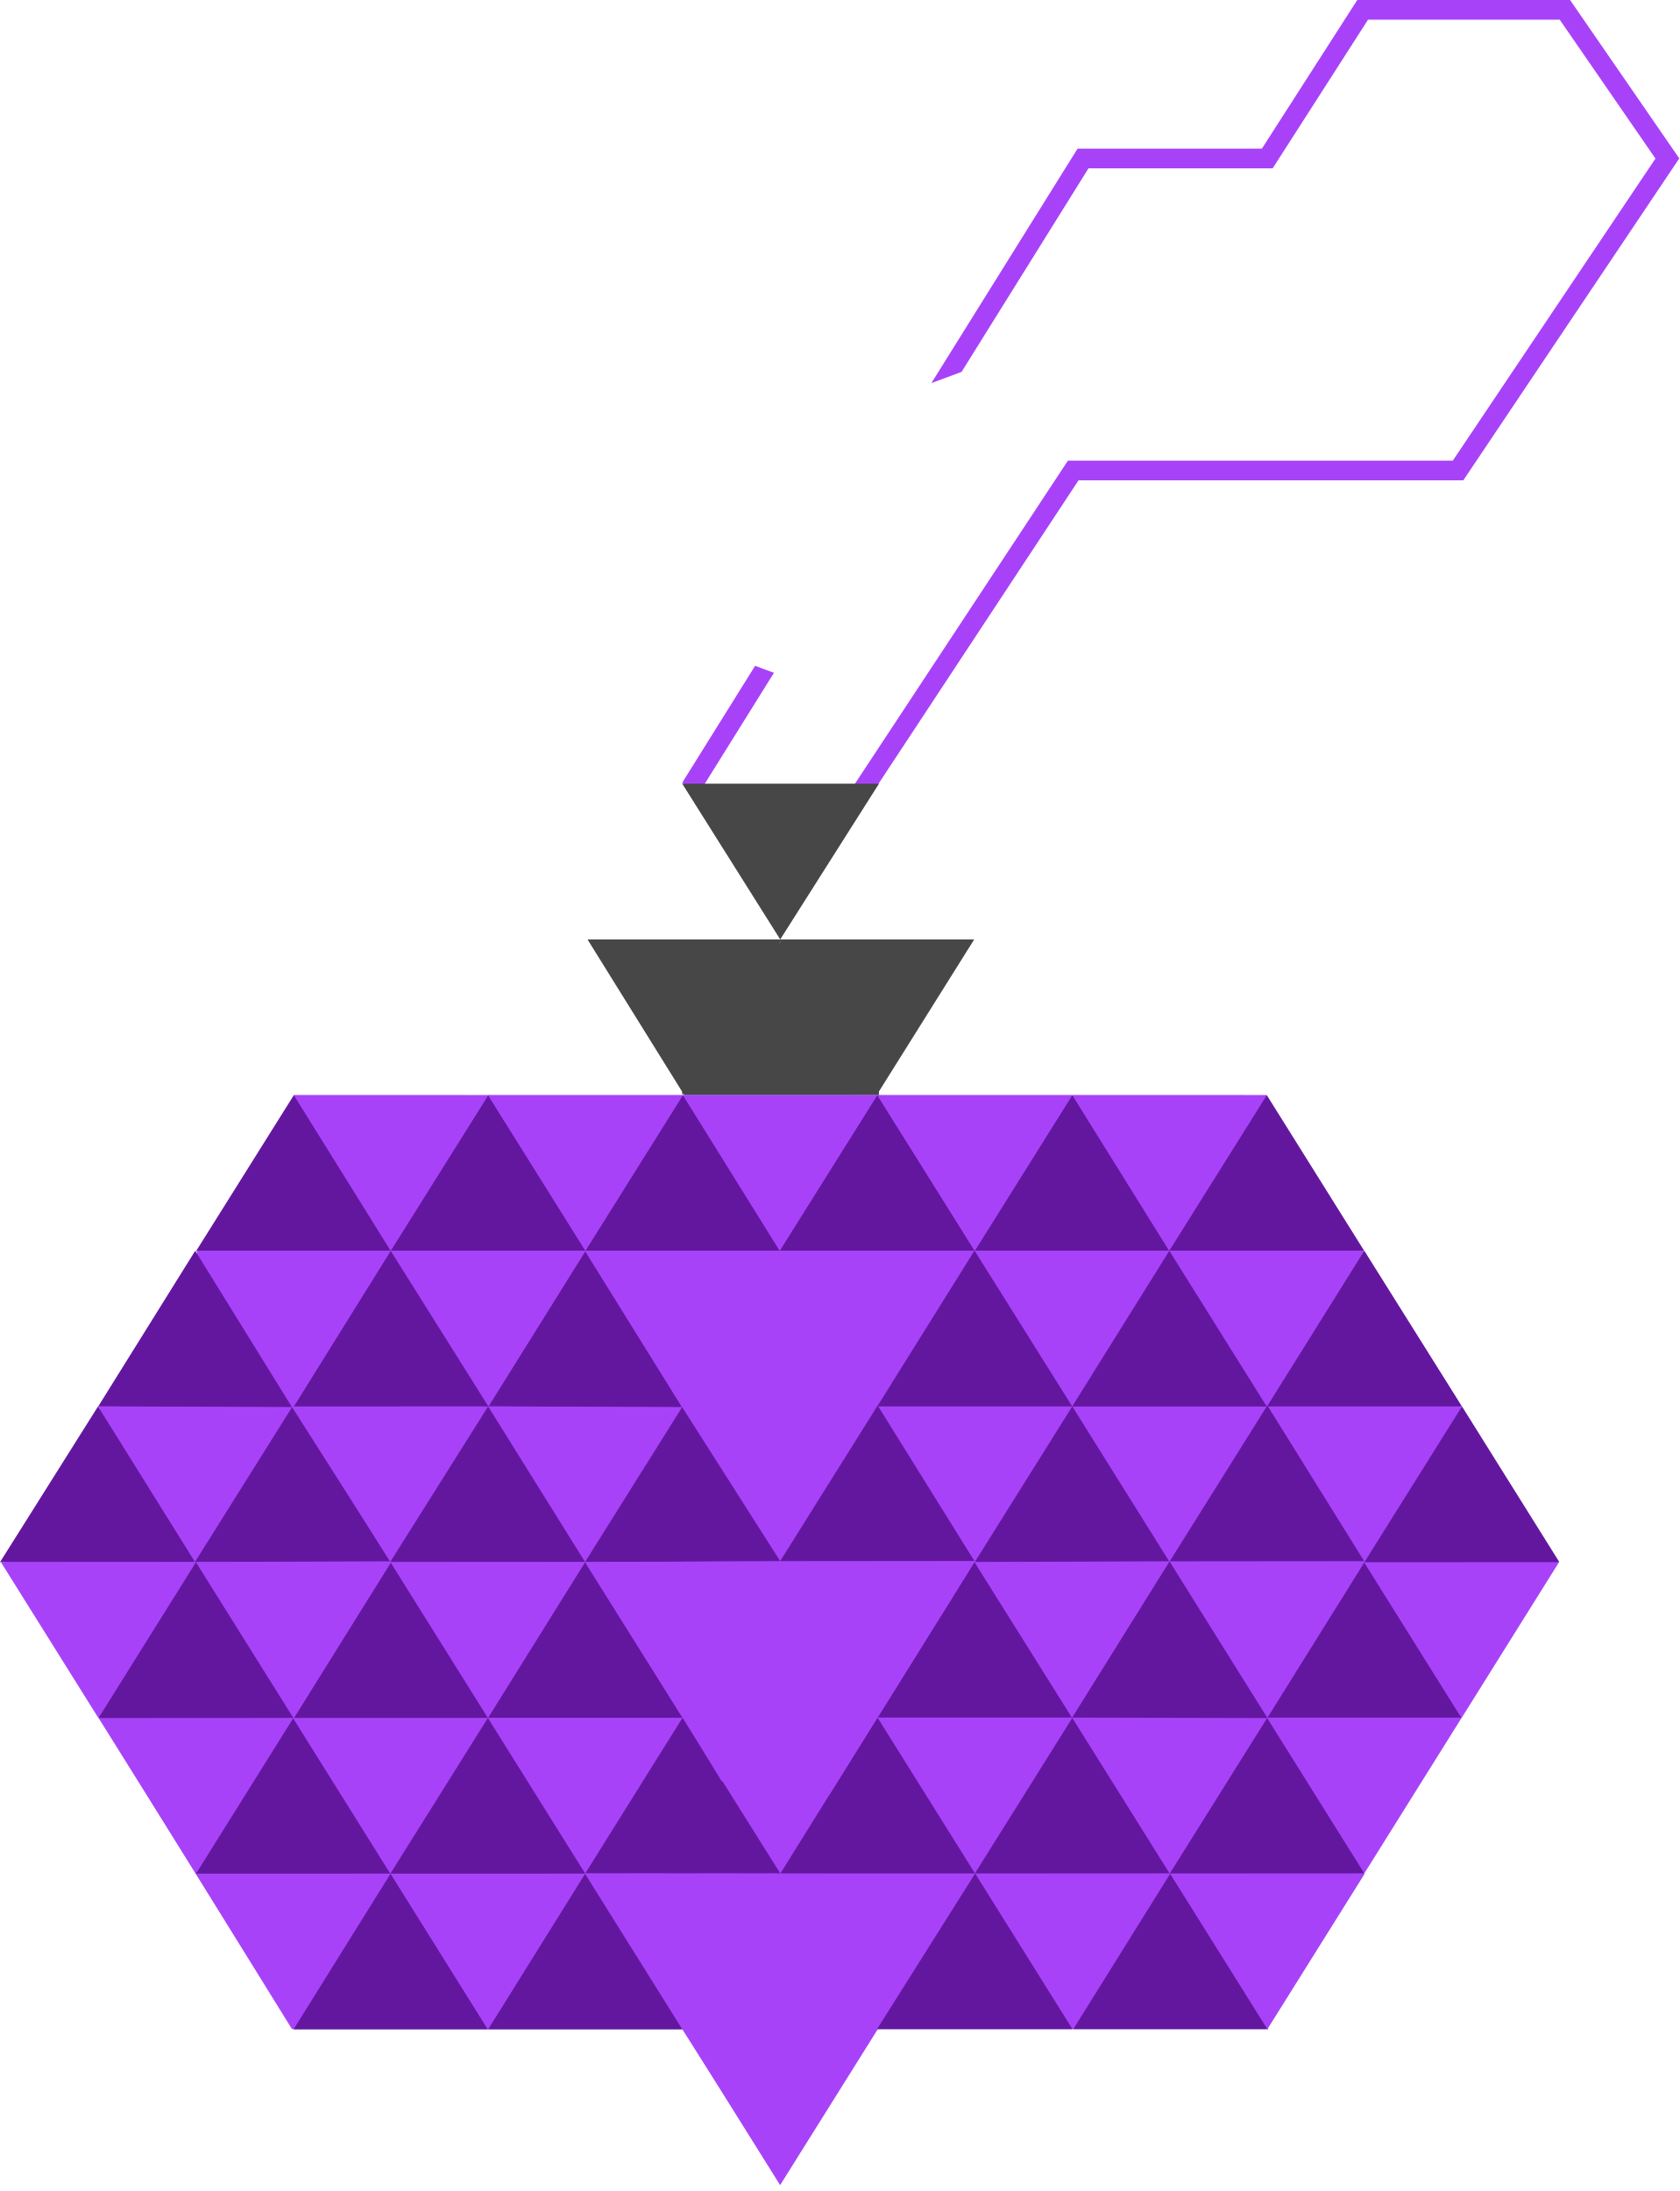
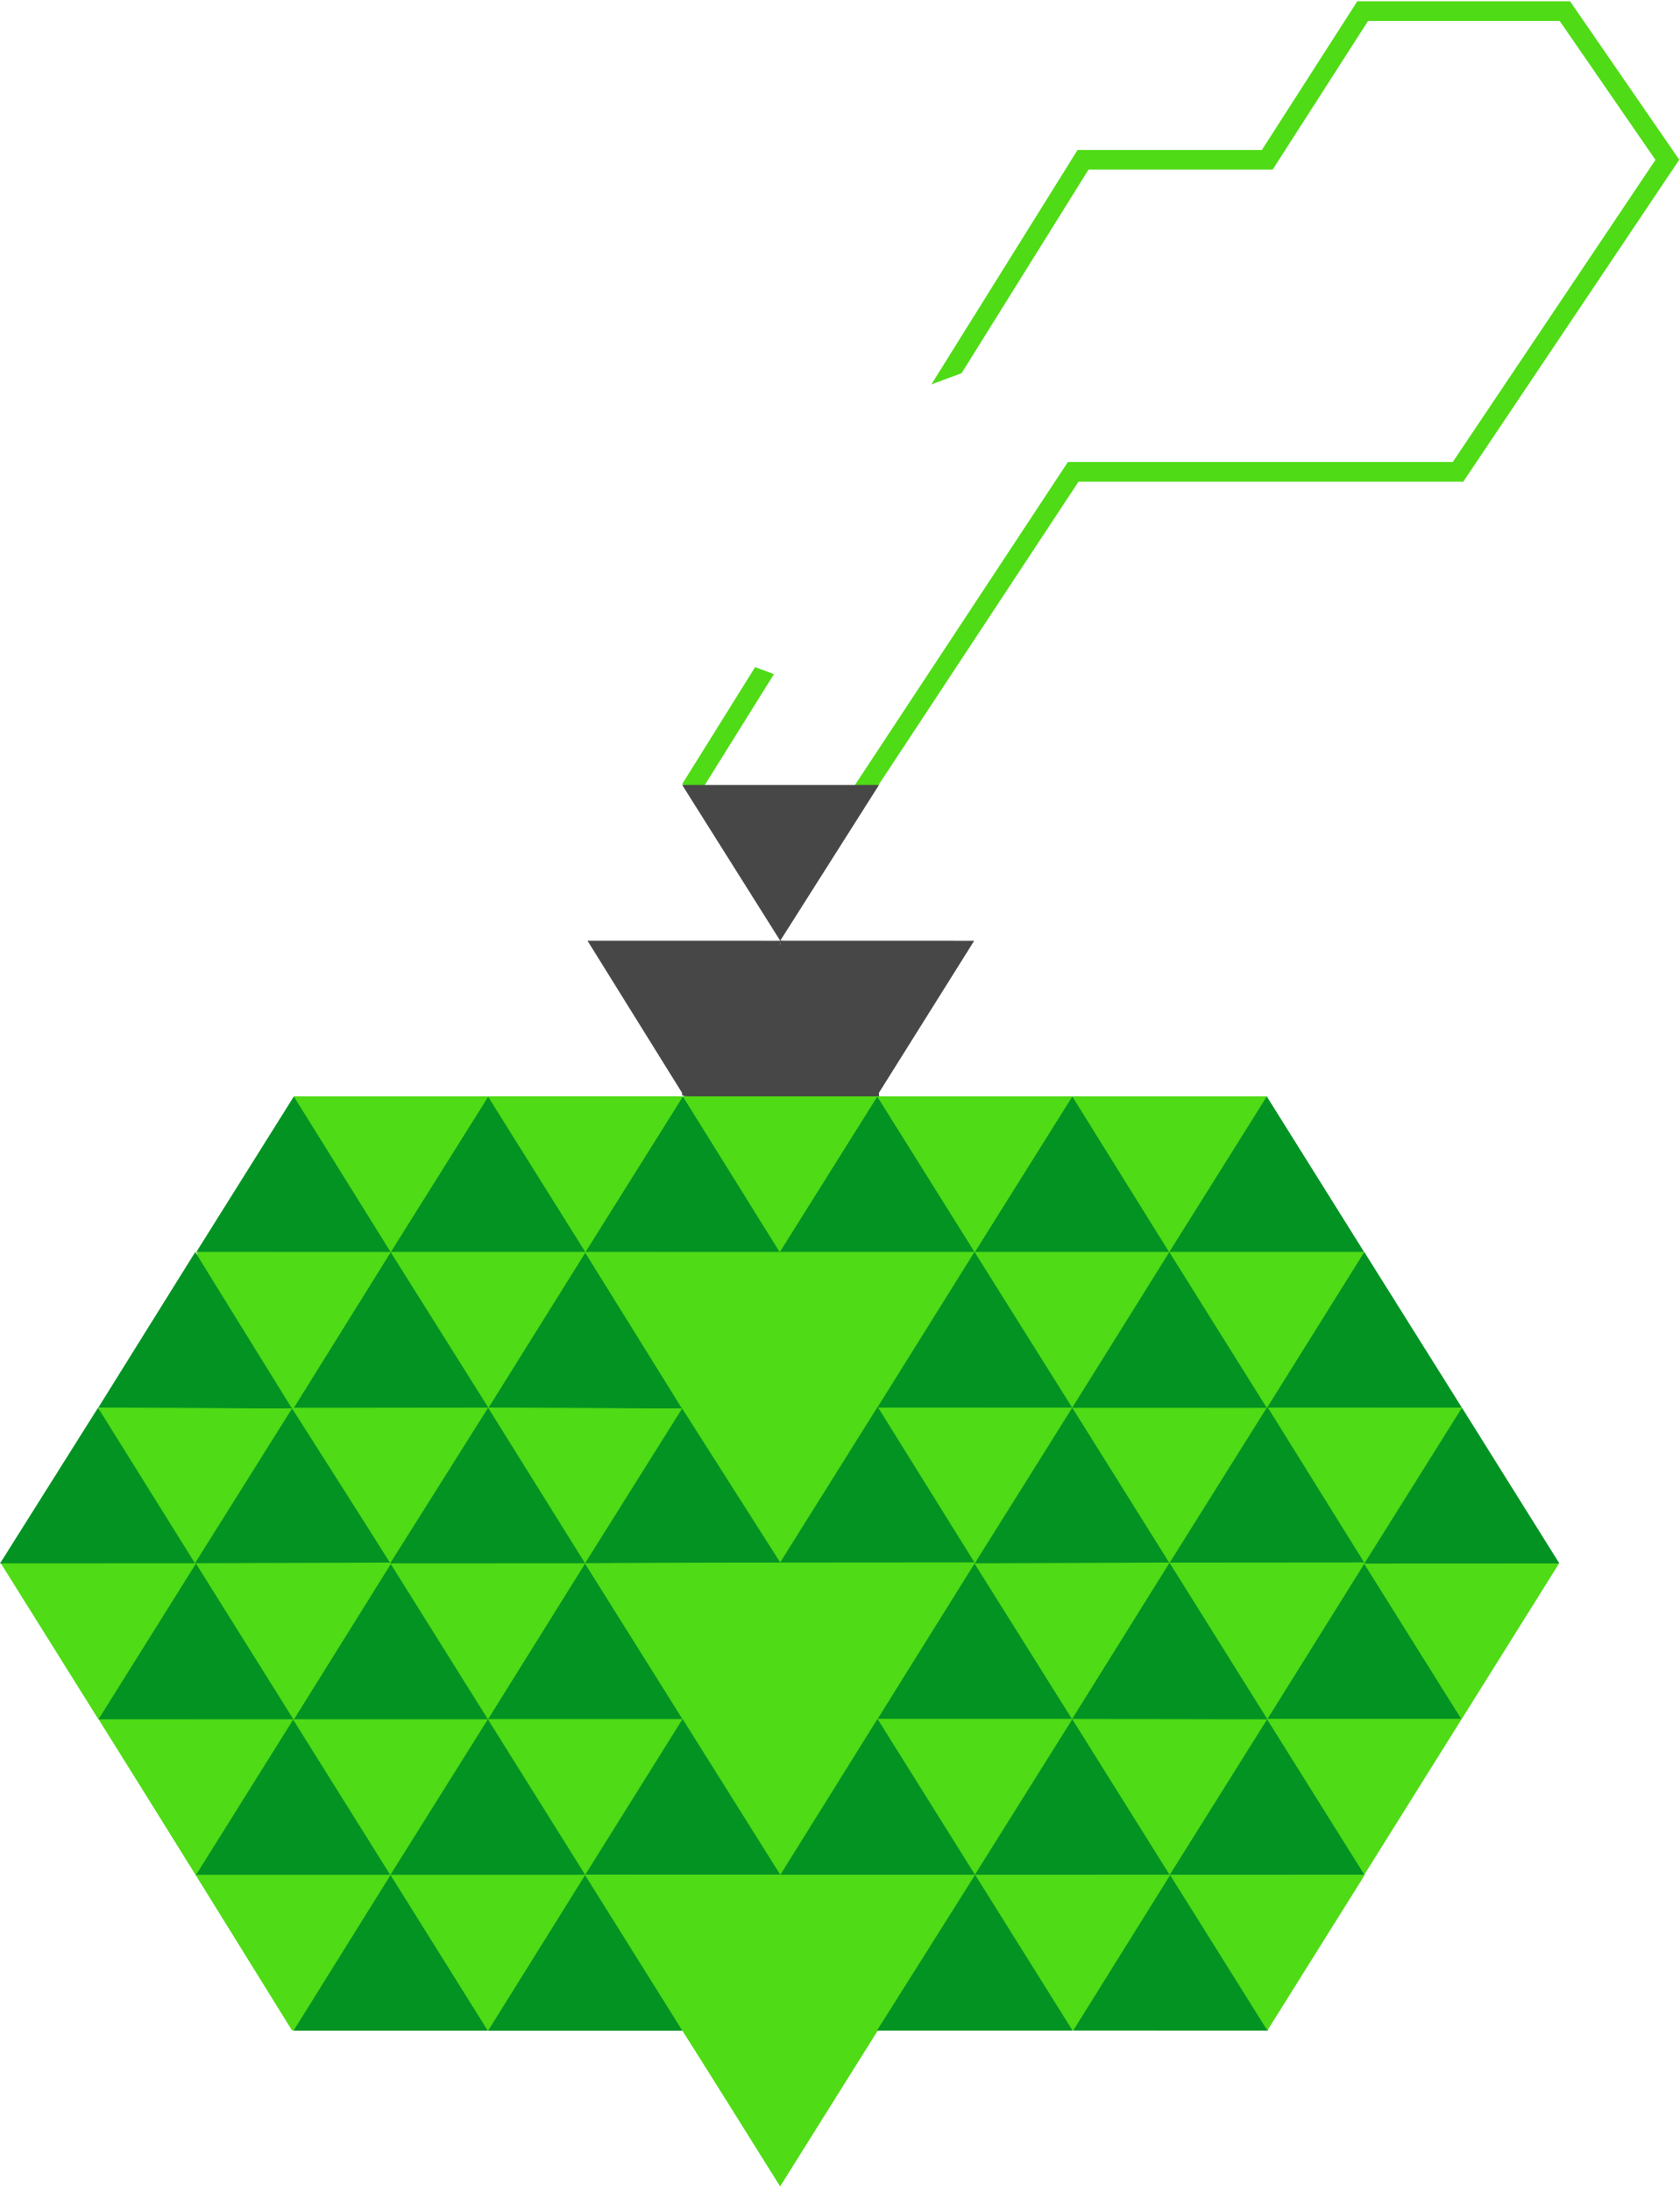
<svg xmlns="http://www.w3.org/2000/svg" width="256" height="334" viewBox="0 0 256 334" fill="none">
-   <path d="M45 167.001L0.5 238.301L44.5 309.301H104L119 332.801L133.793 309.301H193L237.5 238.1L193 167L45 167.001Z" fill="#A842F9" />
-   <mask id="mask0_314_417" style="mask-type:alpha" maskUnits="userSpaceOnUse" x="104" y="0" width="152" height="127">
-     <path fill-rule="evenodd" clip-rule="evenodd" d="M206.913 0H239.352L256 24.149L223.077 73.222H164.418L128.964 127L126.457 125.351L162.8 70.224H221.475L252.37 24.172L237.774 2.999H208.554L194.012 25.66H165.938L146.097 57.481L131.248 81.295L116.4 105.108L106.548 120.909L104 119.323L112.863 105.108L127.088 82.294L141.313 59.481L164.271 22.661H192.371L206.913 0Z" fill="#4FDB15" />
+   <path d="M45 167.201L0.5 238.501L44.5 309.501H104L119 333.001L133.793 309.501H193L237.5 238.3L193 167.2L45 167.201Z" fill="#4FDB15" />
+   <mask id="mask0_248_119" style="mask-type:alpha" maskUnits="userSpaceOnUse" x="104" y="0" width="152" height="128">
+     <path fill-rule="evenodd" clip-rule="evenodd" d="M206.913 0.2H239.352L256 24.349L223.077 73.423H164.418L128.964 127.2L126.457 125.551L162.8 70.424H221.475L252.37 24.372L237.774 3.199H208.554L194.012 25.86H165.938L146.097 57.681L131.248 81.495L116.4 105.309L106.548 121.109L104 119.523L112.863 105.309L127.088 82.495L141.313 59.681L164.271 22.861H192.371L206.913 0.2Z" fill="#4FDB15" />
  </mask>
-   <g mask="url(#mask0_314_417)">
-     <path d="M158.891 52C152.891 54.4 140.391 59 134.891 61L112.391 20.5L280.391 -24.5L264.891 84.5L138.391 134.5L88.891 120.5L108.391 99L125.891 105.5L150.391 66L229.391 27L224.391 15L158.891 52Z" fill="#A842F9" />
+   <g mask="url(#mask0_248_119)">
+     <path d="M158.891 52.2C152.891 54.6 140.391 59.2 134.891 61.2L112.391 20.7L280.391 -24.3L264.891 84.7L138.391 134.7L88.891 120.7L108.391 99.2L125.891 105.7L150.391 66.2L229.391 27.2L224.391 15.2L158.891 52.2Z" fill="#4FDB15" />
  </g>
-   <path d="M222.827 261.891L207.979 238.147L193.188 261.891H222.827Z" fill="#63179F" />
-   <path d="M148.591 190.666L133.737 166.924L118.852 190.671L148.591 190.666Z" fill="#63179F" />
-   <path d="M134.064 166.952L119.209 143.21L104.324 166.956L134.064 166.952Z" fill="#474747" />
-   <path d="M207.962 190.666L193.108 166.924L178.223 190.671L207.962 190.666Z" fill="#63179F" />
-   <path d="M89.29 190.666L74.436 166.924L59.551 190.671L89.29 190.666Z" fill="#63179F" />
-   <path d="M118.97 190.666L104.116 166.924L89.231 190.671L118.97 190.666Z" fill="#63179F" />
-   <path d="M178.337 190.666L163.483 166.924L148.598 190.671L178.337 190.666Z" fill="#63179F" />
-   <path d="M59.661 190.666L44.807 166.924L29.922 190.671L59.661 190.666Z" fill="#63179F" />
-   <path d="M148.559 190.67L133.723 214.421L118.855 190.67H148.559Z" fill="#A842F9" />
-   <path d="M163.442 166.924L148.592 190.666L133.738 166.924H163.442Z" fill="#A842F9" />
-   <path d="M133.738 166.925L118.857 190.671L104.094 166.92L133.738 166.925Z" fill="#A842F9" />
-   <path d="M119.206 143.21L104.326 166.957L89.562 143.206L119.206 143.21Z" fill="#474747" />
-   <path d="M148.515 143.21L133.634 166.957L118.871 143.206L148.515 143.21Z" fill="#474747" />
-   <path d="M193.109 166.925L178.228 190.671L163.465 166.92L193.109 166.925Z" fill="#A842F9" />
-   <path d="M74.433 166.925L59.552 190.671L44.789 166.92L74.433 166.925Z" fill="#A842F9" />
-   <path d="M133.754 214.428L118.834 190.668L103.988 214.519L133.754 214.428Z" fill="#A842F9" />
-   <path d="M133.728 214.421L118.92 238.003L103.988 214.519L133.728 214.421Z" fill="#A842F9" />
-   <path d="M133.86 261.901L118.919 238.003L104.059 261.836L133.86 261.901Z" fill="#A842F9" />
-   <path d="M133.789 261.827L118.955 285.595L104.059 261.836L133.789 261.827Z" fill="#A842F9" />
-   <path d="M193.127 214.408L178.28 238.149L163.426 214.408H193.127Z" fill="#A842F9" />
-   <path d="M103.986 214.519L89.234 190.667L74.434 214.415L103.986 214.519Z" fill="#63179F" />
-   <path d="M44.514 214.519L29.762 190.667L14.961 214.415L44.514 214.519Z" fill="#63179F" />
-   <path d="M103.987 214.519L89.184 238.118L74.398 214.379L103.987 214.519Z" fill="#A842F9" />
-   <path d="M44.518 214.519L29.715 238.118L14.93 214.379L44.518 214.519Z" fill="#A842F9" />
-   <path d="M118.829 190.682L103.988 214.519L89.156 190.67L118.829 190.682Z" fill="#A842F9" />
-   <path d="M89.28 190.67L74.446 214.421L59.578 190.67H89.28Z" fill="#A842F9" />
-   <path d="M74.473 214.428L59.552 190.668L44.707 214.519L74.473 214.428Z" fill="#63179F" />
-   <path d="M59.548 190.682L44.707 214.519L29.875 190.67L59.548 190.682Z" fill="#A842F9" />
-   <path d="M118.956 238.009L103.993 214.505L89.184 238.118L118.956 238.009Z" fill="#63179F" />
-   <path d="M59.488 238.009L44.525 214.505L29.715 238.118L59.488 238.009Z" fill="#63179F" />
-   <path d="M74.456 214.395L59.526 238.141L44.672 214.399L74.456 214.395Z" fill="#A842F9" />
-   <path d="M74.376 261.887L59.526 285.629L44.672 261.887H74.376Z" fill="#A842F9" />
-   <path d="M89.199 238.121L74.412 214.397L59.469 238.139L89.199 238.121Z" fill="#63179F" />
-   <path d="M29.731 238.121L14.943 214.397L0 238.139L29.731 238.121Z" fill="#63179F" />
-   <path d="M178.264 190.667L163.466 214.408L148.562 190.667H178.264Z" fill="#A842F9" />
-   <path d="M163.468 214.413L148.561 190.64L133.727 214.408L163.468 214.413Z" fill="#63179F" />
-   <path d="M222.878 214.413L207.971 190.64L193.137 214.408L222.878 214.413Z" fill="#63179F" />
-   <path d="M207.962 190.667L193.112 214.408L178.258 190.667H207.962Z" fill="#A842F9" />
-   <path d="M193.111 214.412L178.261 190.67L163.449 214.408L193.111 214.412Z" fill="#63179F" />
-   <path d="M163.464 214.408L148.581 238.149L133.727 214.408H163.464Z" fill="#A842F9" />
-   <path d="M222.874 214.408L207.991 238.149L193.137 214.408H222.874Z" fill="#A842F9" />
-   <path d="M207.983 238.147L193.135 261.891L178.281 238.147H207.983Z" fill="#A842F9" />
-   <path d="M237.665 238.147L222.815 261.891L207.961 238.147H237.665Z" fill="#A842F9" />
-   <path d="M193.351 309.34L178.405 285.594L163.613 309.336L193.351 309.34Z" fill="#63179F" />
-   <path d="M148.558 237.985L133.797 214.252L118.914 238.012L148.558 237.985Z" fill="#63179F" />
-   <path d="M207.964 237.985L193.203 214.252L178.32 238.012L207.964 237.985Z" fill="#63179F" />
-   <path d="M104.077 261.887L89.187 238.114L74.375 261.887H104.077Z" fill="#63179F" />
-   <path d="M74.506 261.887L59.617 238.114L44.805 261.887H74.506Z" fill="#63179F" />
-   <path d="M104.079 261.887L89.229 285.626L74.375 261.884L104.079 261.887Z" fill="#A842F9" />
-   <path d="M89.224 285.629L74.377 261.887L59.496 285.645L89.224 285.629Z" fill="#63179F" />
-   <path d="M59.502 285.629L44.654 261.887L29.773 285.645L59.502 285.629Z" fill="#63179F" />
-   <path d="M118.954 285.595L104.06 261.84L89.199 285.62L118.954 285.595Z" fill="#63179F" />
-   <path d="M118.954 285.593L104.027 309.366L89.117 285.569L118.954 285.593Z" fill="#A842F9" />
-   <path d="M44.725 261.883L29.878 285.627L15.023 261.883H44.725Z" fill="#A842F9" />
-   <path d="M59.568 285.622L44.745 309.363L29.891 285.622H59.568Z" fill="#A842F9" />
-   <path d="M133.802 309.336L118.955 285.594L104.027 309.367L133.802 309.336Z" fill="#A842F9" />
-   <path d="M163.485 261.83L148.635 285.571L133.781 261.83H163.485Z" fill="#A842F9" />
-   <path d="M148.655 285.595L133.798 309.334L118.953 285.595H148.655Z" fill="#A842F9" />
-   <path d="M178.36 285.595L163.502 309.334L148.656 285.595H178.36Z" fill="#A842F9" />
-   <path d="M208.067 285.595L193.209 309.334L178.363 285.595H208.067Z" fill="#A842F9" />
-   <path d="M148.639 285.593L133.774 261.827L118.969 285.586L148.639 285.593Z" fill="#63179F" />
-   <path d="M178.348 285.578L163.498 261.836L148.617 285.594L178.348 285.578Z" fill="#63179F" />
-   <path d="M208.051 285.578L193.201 261.836L178.32 285.594L208.051 285.578Z" fill="#63179F" />
-   <path d="M193.147 261.836L178.299 285.578L163.445 261.836H193.147Z" fill="#A842F9" />
-   <path d="M222.838 261.836L207.991 285.578L193.137 261.836H222.838Z" fill="#A842F9" />
-   <path d="M163.506 309.339L148.656 285.595L133.695 309.339H163.506Z" fill="#63179F" />
-   <path d="M133.803 309.335L118.928 333.106L104.074 309.362L133.803 309.335Z" fill="#A842F9" />
-   <path d="M178.313 238.134L163.463 214.393L148.582 238.15L178.313 238.134Z" fill="#63179F" />
-   <path d="M237.723 238.134L222.873 214.393L207.992 238.15L237.723 238.134Z" fill="#63179F" />
-   <path d="M44.723 261.883L29.873 238.141L14.992 261.901L44.723 261.883Z" fill="#63179F" />
-   <path d="M118.921 238.003L104.053 261.841L89.184 238.119L118.921 238.003Z" fill="#A842F9" />
-   <path d="M193.22 261.901L178.279 238.003L163.418 261.836L193.22 261.901Z" fill="#63179F" />
-   <path d="M163.491 261.83L148.601 238.057L133.789 261.828L163.491 261.83Z" fill="#63179F" />
-   <path d="M178.284 238.003L163.417 261.841L148.547 238.119L178.284 238.003Z" fill="#A842F9" />
-   <path d="M148.624 238.003L133.776 261.779L118.922 238.003H148.624Z" fill="#A842F9" />
-   <path d="M89.196 238.123L74.377 261.887L59.512 238.123H89.196Z" fill="#A842F9" />
-   <path d="M59.614 238.123L44.795 261.887L29.93 238.123H59.614Z" fill="#A842F9" />
-   <path d="M29.813 238.123L14.994 261.887L0.129 238.123H29.813Z" fill="#A842F9" />
-   <path d="M104.026 309.366L89.179 285.625L74.387 309.366H104.026Z" fill="#63179F" />
-   <path d="M74.389 309.363L59.542 285.622L44.75 309.363H74.389Z" fill="#63179F" />
-   <path d="M89.19 285.622L74.383 309.363L59.566 285.622H89.19Z" fill="#A842F9" />
-   <path d="M104.094 166.92L89.233 190.662L74.379 166.92H104.094Z" fill="#A842F9" />
-   <path d="M134 119.462L118.943 143.209L104 119.462H134Z" fill="#474747" />
-   <rect x="104" y="143.8" width="30" height="23" fill="#474747" />
-   <path d="M110 223.5L93.5 196.5L119 191L145.5 195L126.5 225.5L110 223.5Z" fill="#A842F9" />
-   <path d="M110 271.5L93.5 244.5L119 239L145.5 243L126.5 273.5L110 271.5Z" fill="#A842F9" />
-   <path d="M110 318.5L93.5 291.5L119 286L145.5 290L126.5 320.5L110 318.5Z" fill="#A842F9" />
+   <path d="M222.827 262.091L207.979 238.347L193.188 262.091H222.827Z" fill="#039322" />
+   <path d="M148.591 190.866L133.737 167.124L118.852 190.87L148.591 190.866Z" fill="#039322" />
+   <path d="M134.064 167.152L119.209 143.41L104.324 167.156L134.064 167.152Z" fill="#474747" />
+   <path d="M207.962 190.866L193.108 167.124L178.223 190.87L207.962 190.866Z" fill="#039322" />
+   <path d="M89.29 190.866L74.436 167.124L59.551 190.87L89.29 190.866Z" fill="#039322" />
+   <path d="M118.97 190.866L104.116 167.124L89.231 190.87L118.97 190.866Z" fill="#039322" />
+   <path d="M178.337 190.866L163.483 167.124L148.598 190.87L178.337 190.866Z" fill="#039322" />
+   <path d="M59.661 190.866L44.807 167.124L29.922 190.87L59.661 190.866Z" fill="#039322" />
+   <path d="M148.559 190.87L133.723 214.621L118.855 190.87H148.559Z" fill="#4FDB15" />
+   <path d="M163.442 167.124L148.592 190.866L133.738 167.124H163.442Z" fill="#4FDB15" />
+   <path d="M133.738 167.125L118.857 190.871L104.094 167.12L133.738 167.125Z" fill="#4FDB15" />
+   <path d="M119.206 143.411L104.326 167.157L89.562 143.406L119.206 143.411Z" fill="#474747" />
+   <path d="M148.515 143.411L133.634 167.157L118.871 143.406L148.515 143.411Z" fill="#474747" />
+   <path d="M193.109 167.125L178.228 190.871L163.465 167.12L193.109 167.125Z" fill="#4FDB15" />
+   <path d="M74.433 167.125L59.552 190.871L44.789 167.12L74.433 167.125Z" fill="#4FDB15" />
+   <path d="M133.754 214.628L118.834 190.868L103.988 214.719L133.754 214.628Z" fill="#4FDB15" />
+   <path d="M133.728 214.621L118.92 238.203L103.988 214.719L133.728 214.621Z" fill="#4FDB15" />
+   <path d="M133.86 262.1L118.919 238.203L104.059 262.036L133.86 262.1Z" fill="#4FDB15" />
+   <path d="M133.789 262.026L118.955 285.795L104.059 262.035L133.789 262.026Z" fill="#4FDB15" />
+   <path d="M193.127 214.607L178.28 238.349L163.426 214.607H193.127Z" fill="#4FDB15" />
+   <path d="M103.986 214.719L89.234 190.866L74.434 214.615L103.986 214.719Z" fill="#039322" />
+   <path d="M44.514 214.719L29.762 190.866L14.961 214.615L44.514 214.719Z" fill="#039322" />
+   <path d="M103.987 214.719L89.184 238.319L74.398 214.579L103.987 214.719Z" fill="#4FDB15" />
+   <path d="M44.518 214.719L29.715 238.319L14.93 214.579L44.518 214.719Z" fill="#4FDB15" />
+   <path d="M118.829 190.881L103.988 214.719L89.156 190.87L118.829 190.881Z" fill="#4FDB15" />
+   <path d="M89.28 190.87L74.446 214.621L59.578 190.87H89.28Z" fill="#4FDB15" />
+   <path d="M74.473 214.628L59.552 190.868L44.707 214.719L74.473 214.628Z" fill="#039322" />
+   <path d="M59.548 190.881L44.707 214.719L29.875 190.87L59.548 190.881Z" fill="#4FDB15" />
+   <path d="M118.956 238.209L103.993 214.705L89.184 238.318L118.956 238.209Z" fill="#039322" />
+   <path d="M59.488 238.209L44.525 214.705L29.715 238.318L59.488 238.209Z" fill="#039322" />
+   <path d="M74.456 214.594L59.526 238.34L44.672 214.598L74.456 214.594Z" fill="#4FDB15" />
+   <path d="M74.376 262.087L59.526 285.829L44.672 262.087H74.376Z" fill="#4FDB15" />
+   <path d="M89.199 238.321L74.412 214.597L59.469 238.338L89.199 238.321Z" fill="#039322" />
+   <path d="M29.731 238.321L14.943 214.597L0 238.338L29.731 238.321Z" fill="#039322" />
+   <path d="M178.264 190.866L163.466 214.608L148.562 190.866H178.264Z" fill="#4FDB15" />
+   <path d="M163.468 214.613L148.561 190.84L133.727 214.608L163.468 214.613Z" fill="#039322" />
+   <path d="M222.878 214.613L207.971 190.84L193.137 214.608L222.878 214.613Z" fill="#039322" />
+   <path d="M207.962 190.866L193.112 214.608L178.258 190.866H207.962Z" fill="#4FDB15" />
+   <path d="M193.111 214.612L178.261 190.87L163.449 214.607L193.111 214.612Z" fill="#039322" />
+   <path d="M163.464 214.607L148.581 238.349L133.727 214.607H163.464Z" fill="#4FDB15" />
+   <path d="M222.874 214.607L207.991 238.349L193.137 214.607H222.874Z" fill="#4FDB15" />
+   <path d="M207.983 238.347L193.135 262.091L178.281 238.347H207.983Z" fill="#4FDB15" />
+   <path d="M237.665 238.347L222.815 262.091L207.961 238.347H237.665Z" fill="#4FDB15" />
+   <path d="M193.351 309.54L178.405 285.794L163.613 309.536L193.351 309.54Z" fill="#039322" />
+   <path d="M148.558 238.185L133.797 214.452L118.914 238.212L148.558 238.185Z" fill="#039322" />
+   <path d="M207.964 238.185L193.203 214.452L178.32 238.212L207.964 238.185Z" fill="#039322" />
+   <path d="M104.077 262.087L89.187 238.314L74.375 262.087H104.077Z" fill="#039322" />
+   <path d="M74.506 262.087L59.617 238.314L44.805 262.087H74.506Z" fill="#039322" />
+   <path d="M104.079 262.086L89.229 285.826L74.375 262.084L104.079 262.086Z" fill="#4FDB15" />
+   <path d="M89.224 285.829L74.377 262.087L59.496 285.844L89.224 285.829Z" fill="#039322" />
+   <path d="M59.502 285.829L44.654 262.087L29.773 285.844L59.502 285.829Z" fill="#039322" />
+   <path d="M118.954 285.795L104.06 262.04L89.199 285.82L118.954 285.795Z" fill="#039322" />
+   <path d="M118.954 285.793L104.027 309.566L89.117 285.769L118.954 285.793Z" fill="#4FDB15" />
+   <path d="M44.725 262.083L29.878 285.827L15.023 262.083H44.725Z" fill="#4FDB15" />
+   <path d="M59.568 285.821L44.745 309.563L29.891 285.821H59.568Z" fill="#4FDB15" />
+   <path d="M133.802 309.536L118.955 285.794L104.027 309.567L133.802 309.536Z" fill="#4FDB15" />
+   <path d="M163.485 262.029L148.635 285.771L133.781 262.029H163.485Z" fill="#4FDB15" />
+   <path d="M148.655 285.795L133.798 309.534L118.953 285.795H148.655Z" fill="#4FDB15" />
+   <path d="M178.36 285.795L163.502 309.534L148.656 285.795H178.36Z" fill="#4FDB15" />
+   <path d="M208.067 285.795L193.209 309.534L178.363 285.795H208.067Z" fill="#4FDB15" />
+   <path d="M148.639 285.793L133.774 262.026L118.969 285.786L148.639 285.793Z" fill="#039322" />
+   <path d="M178.348 285.778L163.498 262.036L148.617 285.793L178.348 285.778Z" fill="#039322" />
+   <path d="M208.051 285.778L193.201 262.036L178.32 285.793L208.051 285.778Z" fill="#039322" />
+   <path d="M193.147 262.036L178.299 285.778L163.445 262.036H193.147Z" fill="#4FDB15" />
+   <path d="M222.838 262.036L207.991 285.778L193.137 262.036H222.838Z" fill="#4FDB15" />
+   <path d="M163.506 309.539L148.656 285.795L133.695 309.539H163.506Z" fill="#039322" />
+   <path d="M133.803 309.535L118.928 333.306L104.074 309.562L133.803 309.535Z" fill="#4FDB15" />
+   <path d="M178.313 238.334L163.463 214.592L148.582 238.349L178.313 238.334Z" fill="#039322" />
+   <path d="M237.723 238.334L222.873 214.592L207.992 238.349L237.723 238.334Z" fill="#039322" />
+   <path d="M44.723 262.083L29.873 238.341L14.992 262.1L44.723 262.083Z" fill="#039322" />
+   <path d="M118.921 238.203L104.053 262.04L89.184 238.319L118.921 238.203Z" fill="#4FDB15" />
+   <path d="M193.22 262.1L178.279 238.203L163.418 262.036L193.22 262.1Z" fill="#039322" />
+   <path d="M163.491 262.03L148.601 238.257L133.789 262.027L163.491 262.03Z" fill="#039322" />
+   <path d="M178.284 238.203L163.417 262.04L148.547 238.319L178.284 238.203Z" fill="#4FDB15" />
+   <path d="M148.624 238.203L133.776 261.978L118.922 238.203H148.624Z" fill="#4FDB15" />
+   <path d="M89.196 238.322L74.377 262.086L59.512 238.322H89.196Z" fill="#4FDB15" />
+   <path d="M59.614 238.322L44.795 262.086L29.93 238.322H59.614Z" fill="#4FDB15" />
+   <path d="M29.813 238.322L14.994 262.086L0.129 238.322H29.813Z" fill="#4FDB15" />
+   <path d="M104.026 309.566L89.179 285.824L74.387 309.566H104.026Z" fill="#039322" />
+   <path d="M74.389 309.563L59.542 285.821L44.75 309.563H74.389Z" fill="#039322" />
+   <path d="M89.19 285.821L74.383 309.563L59.566 285.821H89.19Z" fill="#4FDB15" />
+   <path d="M104.094 167.12L89.233 190.862L74.379 167.12H104.094Z" fill="#4FDB15" />
+   <path d="M134 119.662L118.943 143.409L104 119.662H134Z" fill="#474747" />
+   <rect x="104" y="144" width="30" height="23" fill="#474747" />
</svg>
